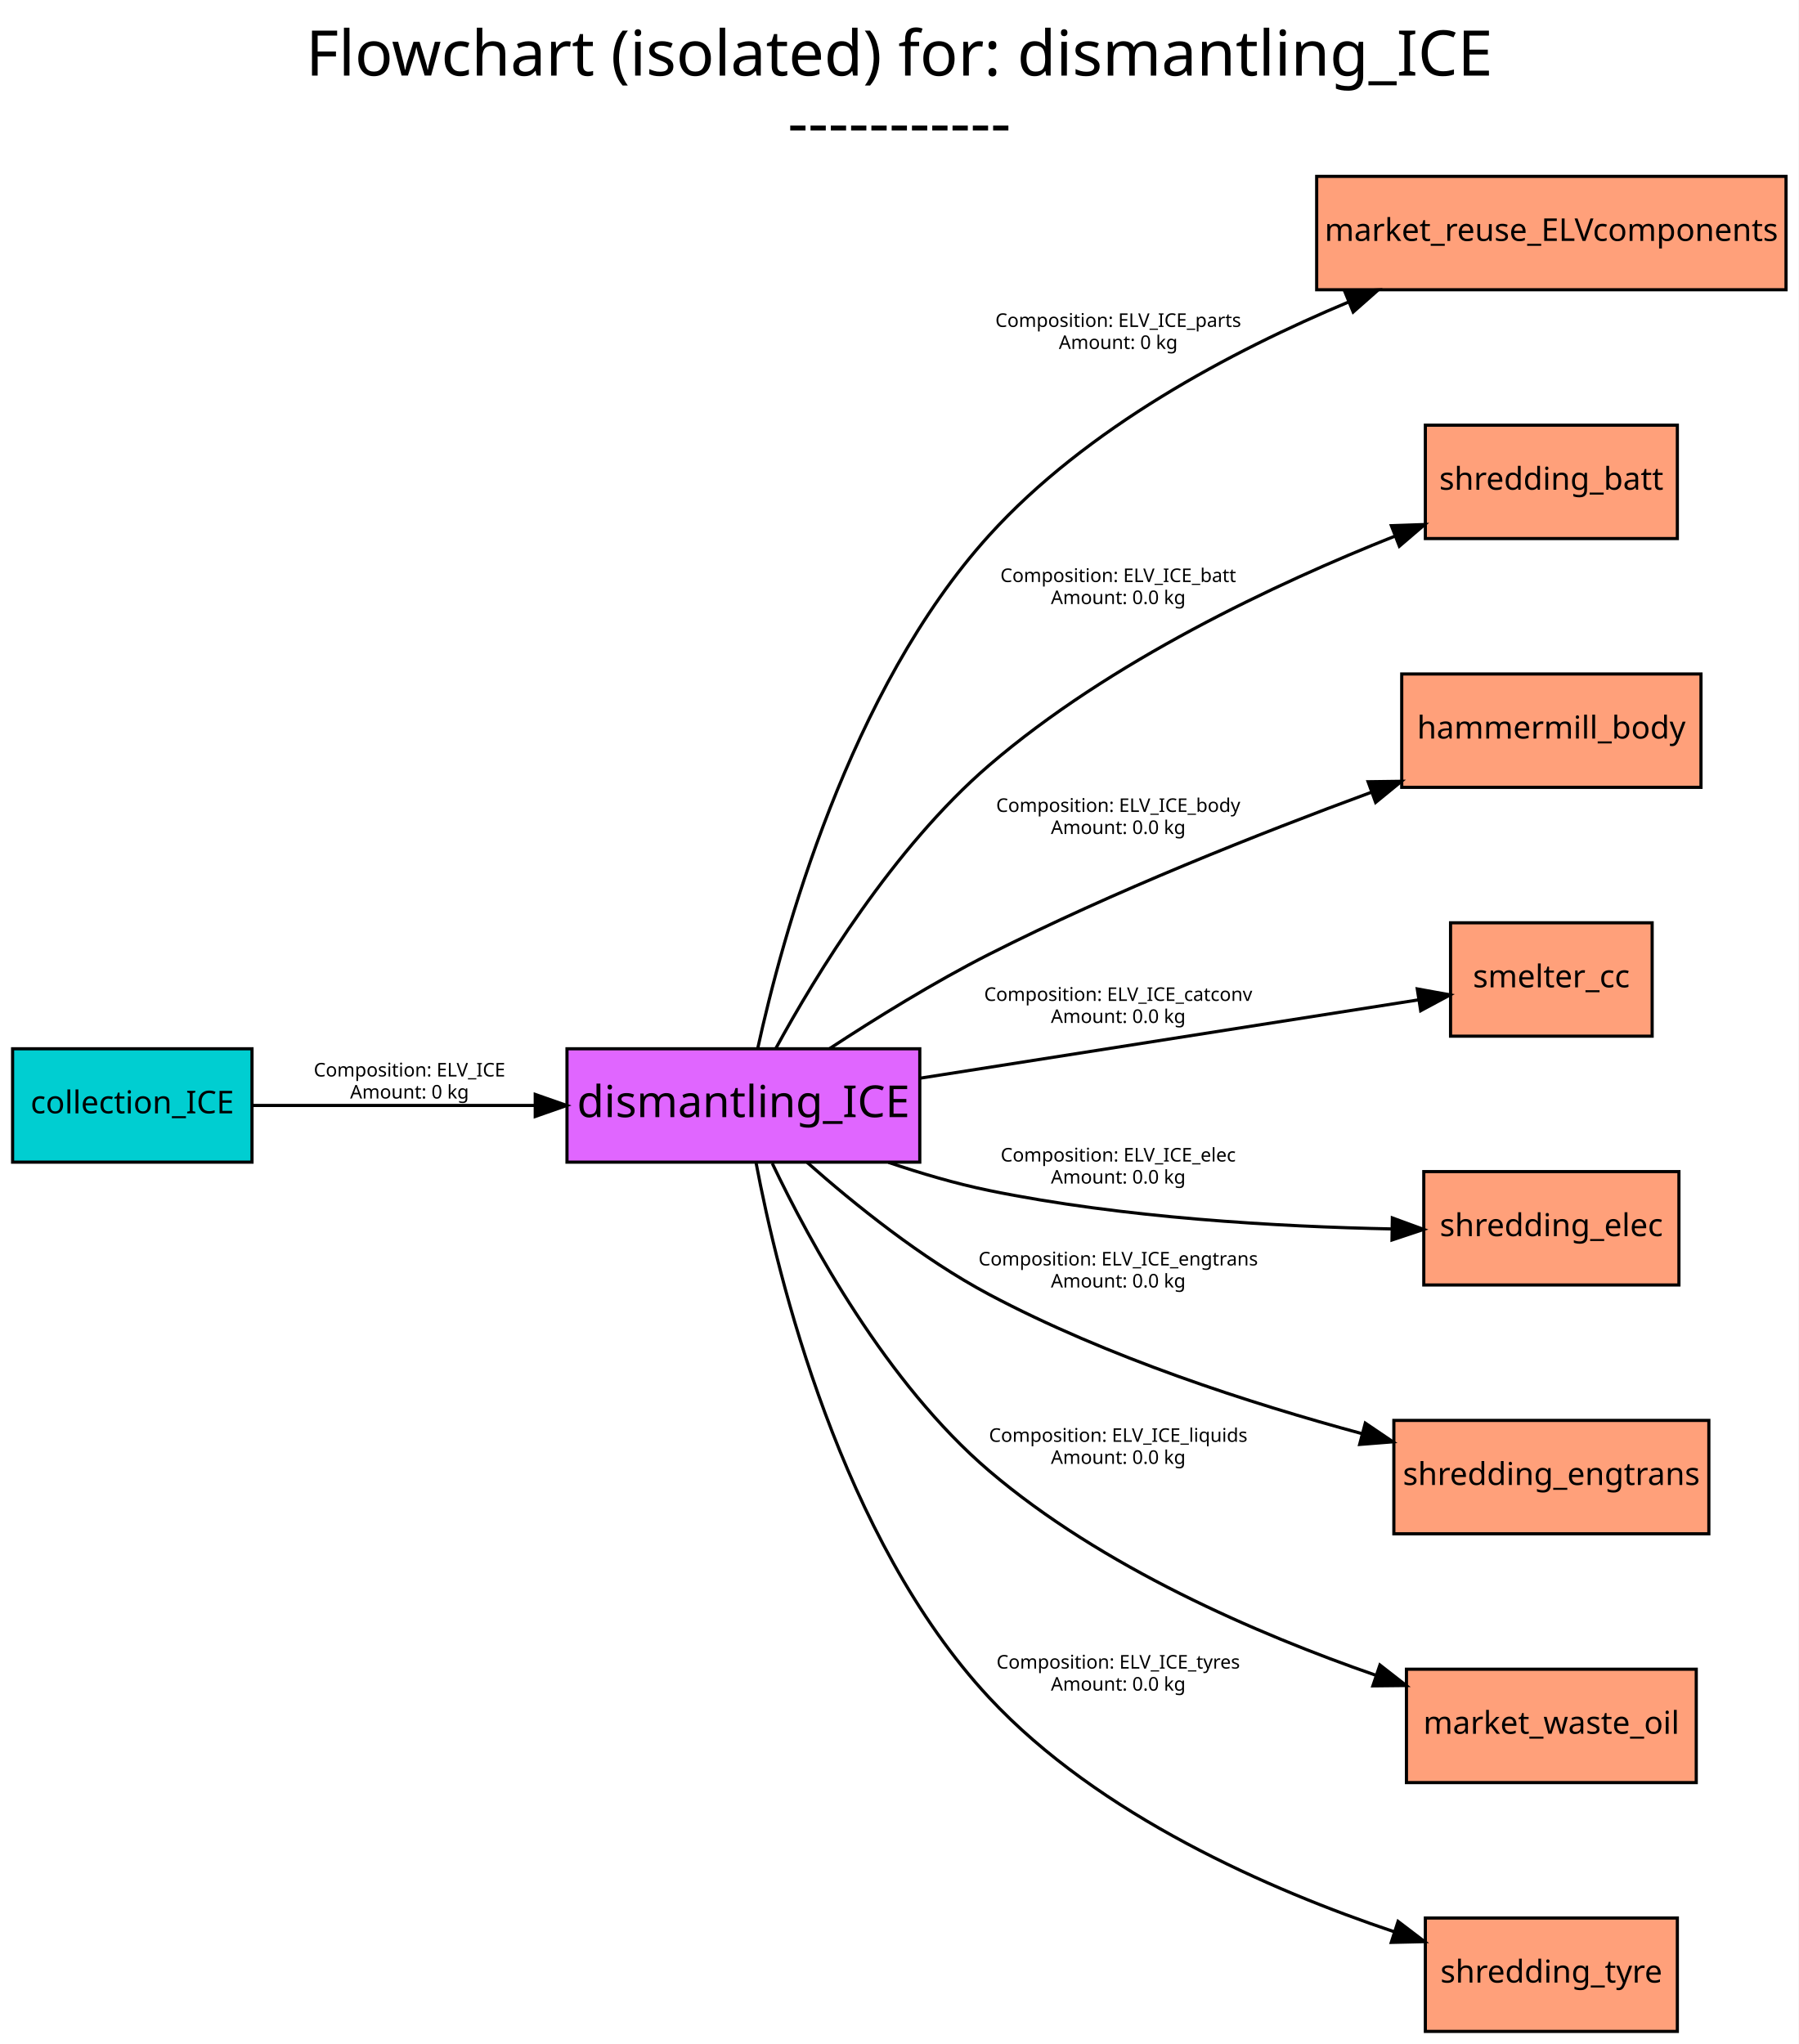
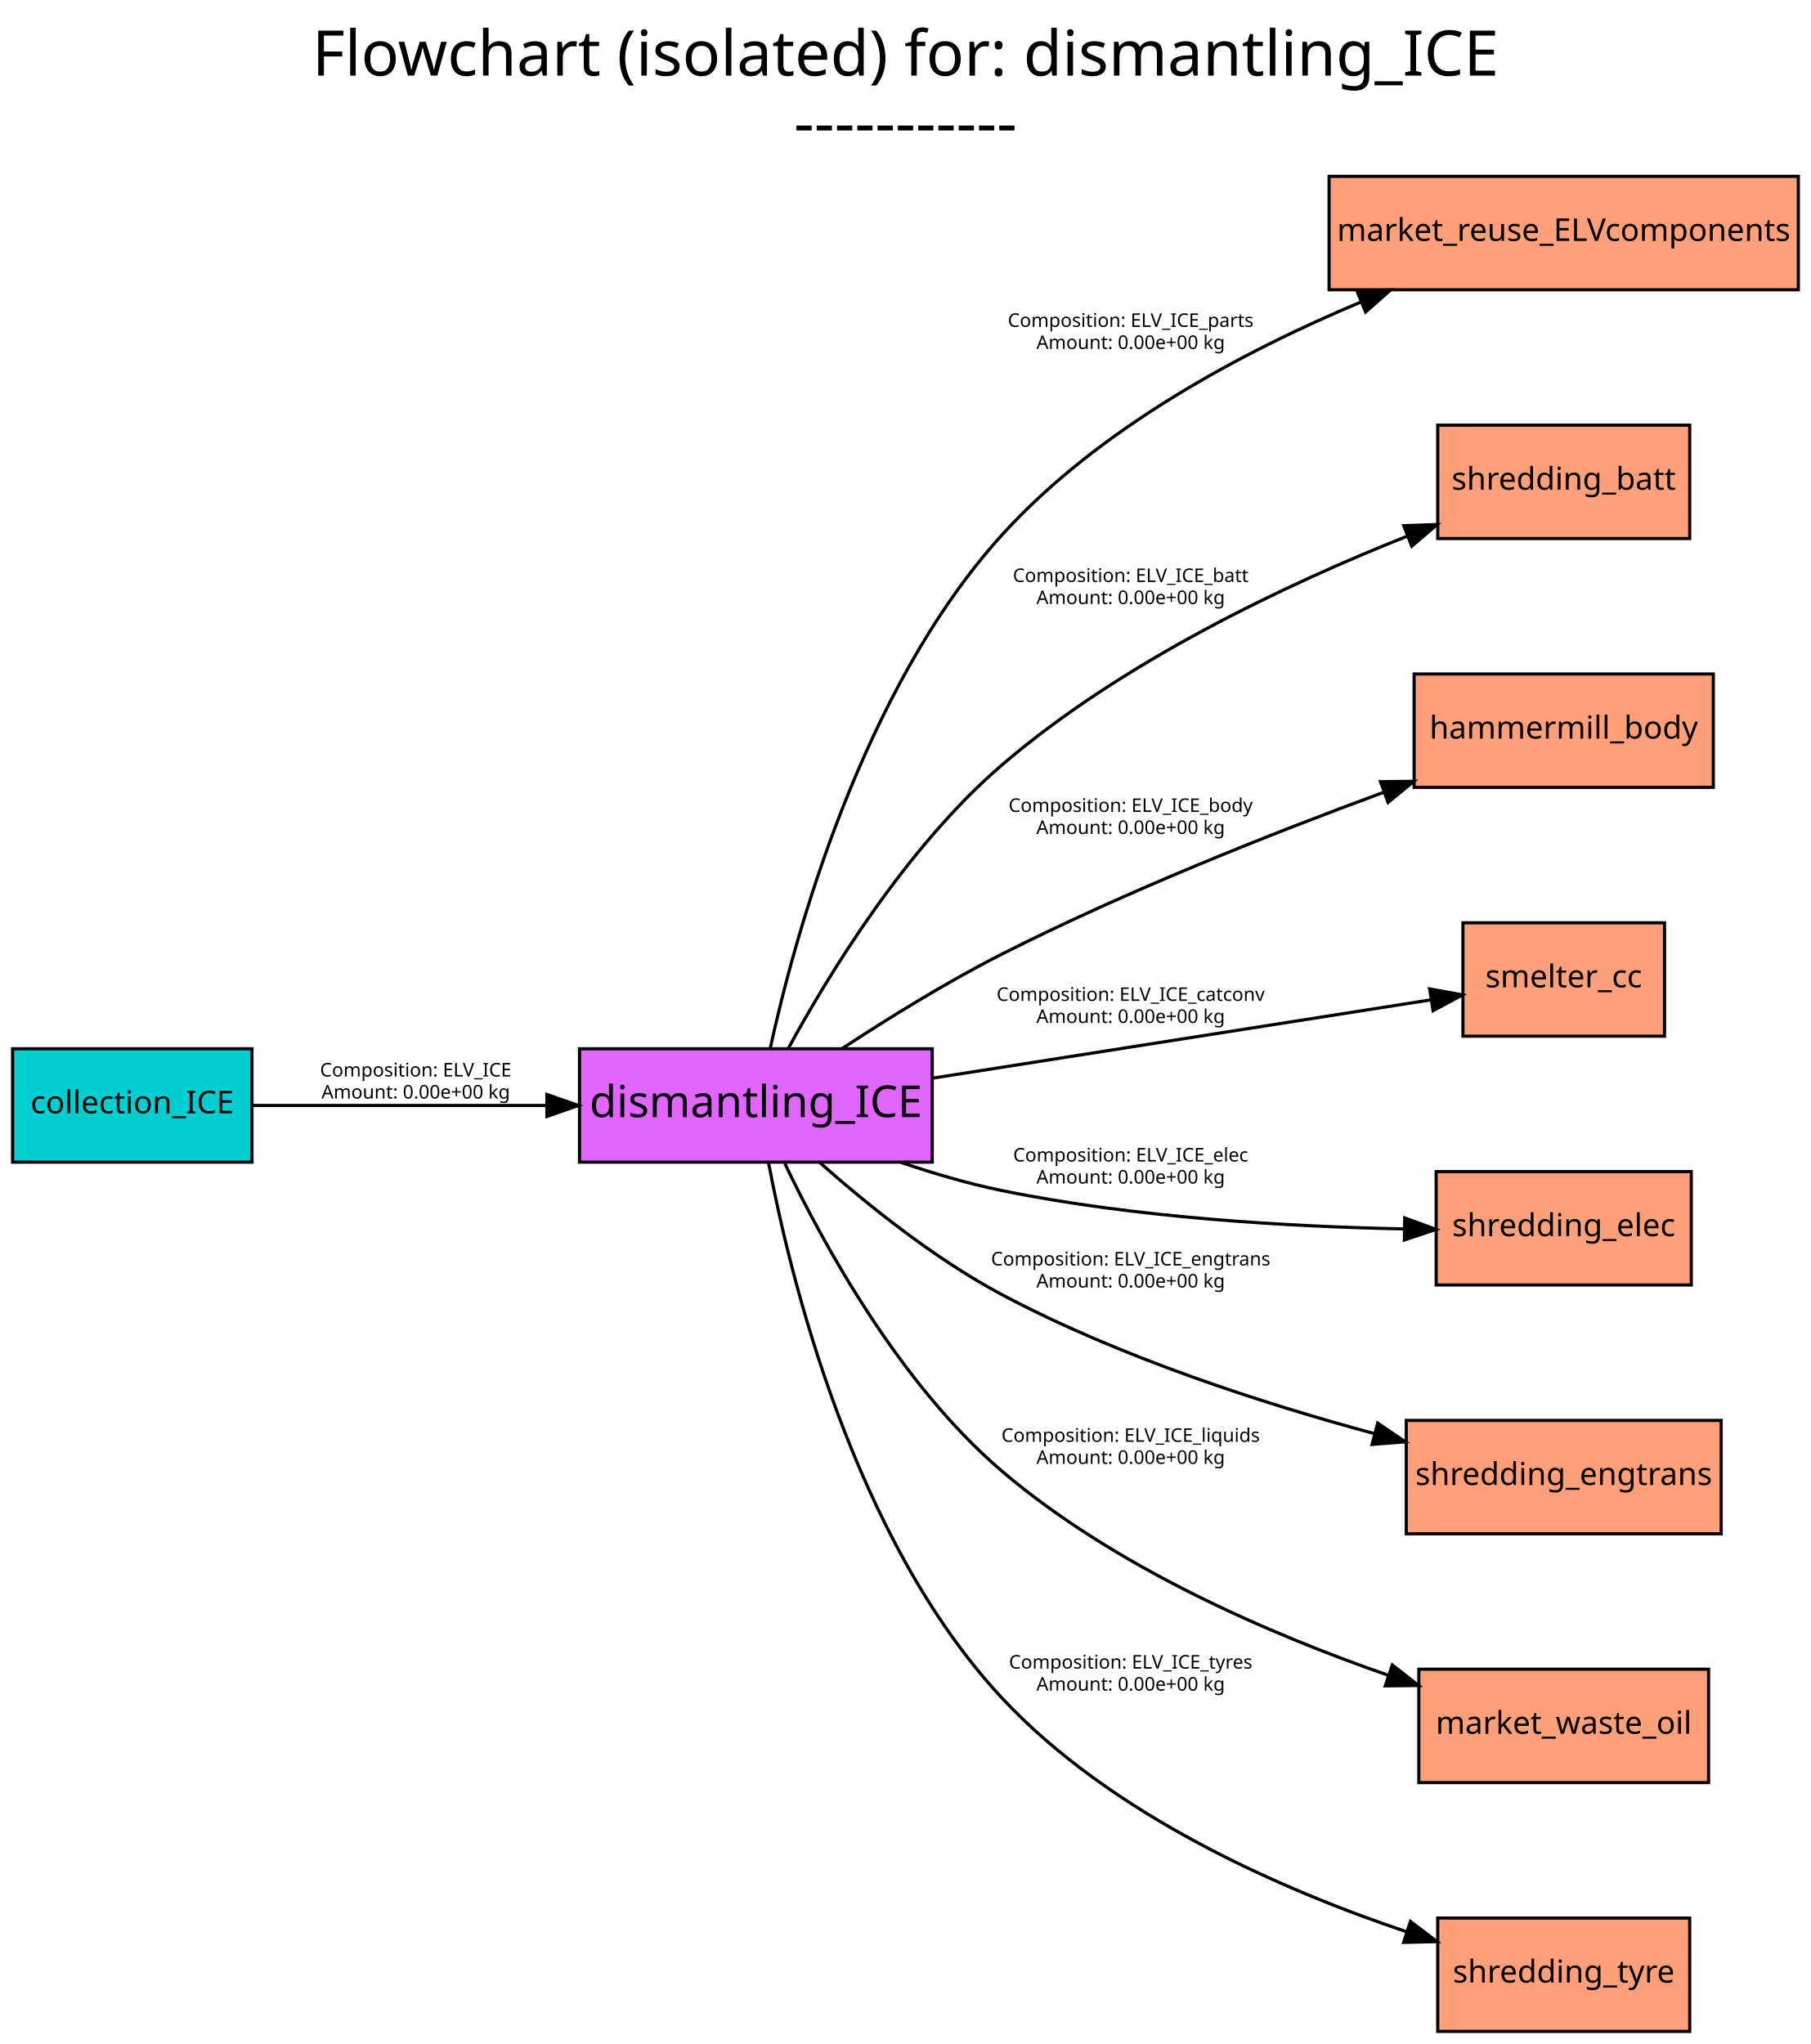
- <svg xmlns="http://www.w3.org/2000/svg" width="571pt" height="649pt" viewBox="0.00 0.00 571.00 649.00">
+ <svg xmlns="http://www.w3.org/2000/svg" width="575pt" height="649pt" viewBox="0.00 0.00 575.00 649.00">
  <g id="graph0" class="graph" transform="scale(1 1) rotate(0) translate(4 645)">
-     <polygon fill="white" stroke="transparent" points="-4,4 -4,-645 567,-645 567,4 -4,4" />
-     <text text-anchor="middle" x="281.5" y="-621" font-family="Cabin" font-size="20.00">Flowchart (isolated) for: dismantling_ICE</text>
-     <text text-anchor="middle" x="281.5" y="-599" font-family="Cabin" font-size="20.00">-----------</text>
+     <polygon fill="white" stroke="transparent" points="-4,4 -4,-645 571,-645 571,4 -4,4" />
+     <text text-anchor="middle" x="283.5" y="-621" font-family="Cabin" font-size="20.00">Flowchart (isolated) for: dismantling_ICE</text>
+     <text text-anchor="middle" x="283.5" y="-599" font-family="Cabin" font-size="20.00">-----------</text>
    <g id="node1" class="node">
-       <polygon fill="#e066ff" stroke="black" points="288,-312 176,-312 176,-276 288,-276 288,-312" />
-       <text text-anchor="middle" x="232" y="-290.3" font-family="Cabin" font-size="14.00">dismantling_ICE</text>
+       <polygon fill="#e066ff" stroke="black" points="292,-312 180,-312 180,-276 292,-276 292,-312" />
+       <text text-anchor="middle" x="236" y="-290.3" font-family="Cabin" font-size="14.00">dismantling_ICE</text>
    </g>
    <g id="node3" class="node">
-       <polygon fill="#ffa07a" stroke="black" points="563,-589 414,-589 414,-553 563,-553 563,-589" />
-       <text text-anchor="middle" x="488.5" y="-568.5" font-family="Cabin" font-size="10.00">market_reuse_ELVcomponents</text>
+       <polygon fill="#ffa07a" stroke="black" points="567,-589 418,-589 418,-553 567,-553 567,-589" />
+       <text text-anchor="middle" x="492.5" y="-568.5" font-family="Cabin" font-size="10.00">market_reuse_ELVcomponents</text>
    </g>
    <g id="edge2" class="edge">
-       <path fill="none" stroke="black" d="M236.54,-312.07C244.24,-347.27 265.53,-425.89 310,-475 340.89,-509.12 386.82,-533.5 424.22,-549.15" />
-       <polygon fill="black" stroke="black" points="422.94,-552.41 433.53,-552.94 425.59,-545.93 422.94,-552.41" />
-       <text text-anchor="middle" x="351" y="-541.2" font-family="Cabin" font-size="6.00">Composition: ELV_ICE_parts</text>
-       <text text-anchor="middle" x="351" y="-534.2" font-family="Cabin" font-size="6.00">Amount: 0 kg</text>
+       <path fill="none" stroke="black" d="M240.54,-312.07C248.24,-347.27 269.53,-425.89 314,-475 344.89,-509.12 390.82,-533.5 428.22,-549.15" />
+       <polygon fill="black" stroke="black" points="426.94,-552.41 437.53,-552.94 429.59,-545.93 426.94,-552.41" />
+       <text text-anchor="middle" x="355" y="-541.2" font-family="Cabin" font-size="6.00">Composition: ELV_ICE_parts</text>
+       <text text-anchor="middle" x="355" y="-534.2" font-family="Cabin" font-size="6.00">Amount: 0.00e+00 kg</text>
    </g>
    <g id="node4" class="node">
-       <polygon fill="#ffa07a" stroke="black" points="528.5,-510 448.5,-510 448.5,-474 528.5,-474 528.5,-510" />
-       <text text-anchor="middle" x="488.5" y="-489.5" font-family="Cabin" font-size="10.00">shredding_batt</text>
+       <polygon fill="#ffa07a" stroke="black" points="532.5,-510 452.5,-510 452.5,-474 532.5,-474 532.5,-510" />
+       <text text-anchor="middle" x="492.5" y="-489.5" font-family="Cabin" font-size="10.00">shredding_batt</text>
    </g>
    <g id="edge3" class="edge">
-       <path fill="none" stroke="black" d="M242.29,-312.1C254.97,-335.37 279.62,-375.87 310,-402 348.4,-435.02 401.01,-459.74 438.98,-474.83" />
-       <polygon fill="black" stroke="black" points="437.71,-478.09 448.3,-478.46 440.25,-471.57 437.71,-478.09" />
-       <text text-anchor="middle" x="351" y="-460.2" font-family="Cabin" font-size="6.00">Composition: ELV_ICE_batt</text>
-       <text text-anchor="middle" x="351" y="-453.2" font-family="Cabin" font-size="6.00">Amount: 0.0 kg</text>
+       <path fill="none" stroke="black" d="M246.29,-312.1C258.97,-335.37 283.62,-375.87 314,-402 352.4,-435.02 405.01,-459.74 442.98,-474.83" />
+       <polygon fill="black" stroke="black" points="441.71,-478.09 452.3,-478.46 444.25,-471.57 441.71,-478.09" />
+       <text text-anchor="middle" x="355" y="-460.2" font-family="Cabin" font-size="6.00">Composition: ELV_ICE_batt</text>
+       <text text-anchor="middle" x="355" y="-453.2" font-family="Cabin" font-size="6.00">Amount: 0.00e+00 kg</text>
    </g>
    <g id="node5" class="node">
-       <polygon fill="#ffa07a" stroke="black" points="536,-431 441,-431 441,-395 536,-395 536,-431" />
-       <text text-anchor="middle" x="488.5" y="-410.5" font-family="Cabin" font-size="10.00">hammermill_body</text>
+       <polygon fill="#ffa07a" stroke="black" points="540,-431 445,-431 445,-395 540,-395 540,-431" />
+       <text text-anchor="middle" x="492.5" y="-410.5" font-family="Cabin" font-size="10.00">hammermill_body</text>
    </g>
    <g id="edge4" class="edge">
-       <path fill="none" stroke="black" d="M259.41,-312.08C273.97,-321.63 292.58,-333.17 310,-342 349.38,-361.95 395.75,-380.33 431.21,-393.39" />
-       <polygon fill="black" stroke="black" points="430.32,-396.79 440.92,-396.93 432.72,-390.22 430.32,-396.79" />
-       <text text-anchor="middle" x="351" y="-387.2" font-family="Cabin" font-size="6.00">Composition: ELV_ICE_body</text>
-       <text text-anchor="middle" x="351" y="-380.2" font-family="Cabin" font-size="6.00">Amount: 0.0 kg</text>
+       <path fill="none" stroke="black" d="M263.41,-312.08C277.97,-321.63 296.58,-333.17 314,-342 353.38,-361.95 399.75,-380.33 435.21,-393.39" />
+       <polygon fill="black" stroke="black" points="434.32,-396.79 444.92,-396.93 436.72,-390.22 434.32,-396.79" />
+       <text text-anchor="middle" x="355" y="-387.2" font-family="Cabin" font-size="6.00">Composition: ELV_ICE_body</text>
+       <text text-anchor="middle" x="355" y="-380.2" font-family="Cabin" font-size="6.00">Amount: 0.00e+00 kg</text>
    </g>
    <g id="node6" class="node">
-       <polygon fill="#ffa07a" stroke="black" points="520.5,-352 456.5,-352 456.5,-316 520.5,-316 520.5,-352" />
-       <text text-anchor="middle" x="488.5" y="-331.5" font-family="Cabin" font-size="10.00">smelter_cc</text>
+       <polygon fill="#ffa07a" stroke="black" points="524.5,-352 460.5,-352 460.5,-316 524.5,-316 524.5,-352" />
+       <text text-anchor="middle" x="492.5" y="-331.5" font-family="Cabin" font-size="10.00">smelter_cc</text>
    </g>
    <g id="edge5" class="edge">
-       <path fill="none" stroke="black" d="M288.22,-302.68C335.76,-310.15 403.3,-320.77 446.26,-327.52" />
-       <polygon fill="black" stroke="black" points="445.93,-331.01 456.36,-329.11 447.02,-324.09 445.93,-331.01" />
-       <text text-anchor="middle" x="351" y="-327.2" font-family="Cabin" font-size="6.00">Composition: ELV_ICE_catconv</text>
-       <text text-anchor="middle" x="351" y="-320.2" font-family="Cabin" font-size="6.00">Amount: 0.0 kg</text>
+       <path fill="none" stroke="black" d="M292.22,-302.68C339.76,-310.15 407.3,-320.77 450.26,-327.52" />
+       <polygon fill="black" stroke="black" points="449.93,-331.01 460.36,-329.11 451.02,-324.09 449.93,-331.01" />
+       <text text-anchor="middle" x="355" y="-327.2" font-family="Cabin" font-size="6.00">Composition: ELV_ICE_catconv</text>
+       <text text-anchor="middle" x="355" y="-320.2" font-family="Cabin" font-size="6.00">Amount: 0.00e+00 kg</text>
    </g>
    <g id="node7" class="node">
-       <polygon fill="#ffa07a" stroke="black" points="529,-273 448,-273 448,-237 529,-237 529,-273" />
-       <text text-anchor="middle" x="488.5" y="-252.5" font-family="Cabin" font-size="10.00">shredding_elec</text>
+       <polygon fill="#ffa07a" stroke="black" points="533,-273 452,-273 452,-237 533,-237 533,-273" />
+       <text text-anchor="middle" x="492.5" y="-252.5" font-family="Cabin" font-size="10.00">shredding_elec</text>
    </g>
    <g id="edge6" class="edge">
-       <path fill="none" stroke="black" d="M278.03,-275.94C288.38,-272.42 299.45,-269.16 310,-267 352.55,-258.27 401.91,-255.51 437.76,-254.8" />
-       <polygon fill="black" stroke="black" points="438.02,-258.29 447.96,-254.64 437.91,-251.29 438.02,-258.29" />
-       <text text-anchor="middle" x="351" y="-276.2" font-family="Cabin" font-size="6.00">Composition: ELV_ICE_elec</text>
-       <text text-anchor="middle" x="351" y="-269.2" font-family="Cabin" font-size="6.00">Amount: 0.0 kg</text>
+       <path fill="none" stroke="black" d="M282.03,-275.94C292.38,-272.42 303.45,-269.16 314,-267 356.55,-258.27 405.91,-255.51 441.76,-254.8" />
+       <polygon fill="black" stroke="black" points="442.02,-258.29 451.96,-254.64 441.91,-251.29 442.02,-258.29" />
+       <text text-anchor="middle" x="355" y="-276.2" font-family="Cabin" font-size="6.00">Composition: ELV_ICE_elec</text>
+       <text text-anchor="middle" x="355" y="-269.2" font-family="Cabin" font-size="6.00">Amount: 0.00e+00 kg</text>
    </g>
    <g id="node8" class="node">
-       <polygon fill="#ffa07a" stroke="black" points="538.5,-194 438.5,-194 438.5,-158 538.5,-158 538.5,-194" />
-       <text text-anchor="middle" x="488.5" y="-173.5" font-family="Cabin" font-size="10.00">shredding_engtrans</text>
+       <polygon fill="#ffa07a" stroke="black" points="542.5,-194 442.5,-194 442.5,-158 542.5,-158 542.5,-194" />
+       <text text-anchor="middle" x="492.5" y="-173.5" font-family="Cabin" font-size="10.00">shredding_engtrans</text>
    </g>
    <g id="edge7" class="edge">
-       <path fill="none" stroke="black" d="M252.26,-275.9C267.09,-262.77 288.6,-245.38 310,-234 347.41,-214.1 392.89,-199.4 428.45,-189.78" />
-       <polygon fill="black" stroke="black" points="429.43,-193.14 438.2,-187.2 427.64,-186.37 429.43,-193.14" />
-       <text text-anchor="middle" x="351" y="-243.2" font-family="Cabin" font-size="6.00">Composition: ELV_ICE_engtrans</text>
-       <text text-anchor="middle" x="351" y="-236.2" font-family="Cabin" font-size="6.00">Amount: 0.0 kg</text>
+       <path fill="none" stroke="black" d="M256.26,-275.9C271.09,-262.77 292.6,-245.38 314,-234 351.41,-214.1 396.89,-199.4 432.45,-189.78" />
+       <polygon fill="black" stroke="black" points="433.43,-193.14 442.2,-187.2 431.64,-186.37 433.43,-193.14" />
+       <text text-anchor="middle" x="355" y="-243.2" font-family="Cabin" font-size="6.00">Composition: ELV_ICE_engtrans</text>
+       <text text-anchor="middle" x="355" y="-236.2" font-family="Cabin" font-size="6.00">Amount: 0.00e+00 kg</text>
    </g>
    <g id="node9" class="node">
-       <polygon fill="#ffa07a" stroke="black" points="534.5,-115 442.5,-115 442.5,-79 534.5,-79 534.5,-115" />
-       <text text-anchor="middle" x="488.5" y="-94.5" font-family="Cabin" font-size="10.00">market_waste_oil</text>
+       <polygon fill="#ffa07a" stroke="black" points="538.5,-115 446.5,-115 446.5,-79 538.5,-79 538.5,-115" />
+       <text text-anchor="middle" x="492.5" y="-94.5" font-family="Cabin" font-size="10.00">market_waste_oil</text>
    </g>
    <g id="edge8" class="edge">
-       <path fill="none" stroke="black" d="M241.17,-275.61C253.1,-250.59 277.46,-205.77 310,-178 345.83,-147.42 395.12,-126.16 432.66,-113.12" />
-       <polygon fill="black" stroke="black" points="434.08,-116.34 442.43,-109.82 431.84,-109.71 434.08,-116.34" />
-       <text text-anchor="middle" x="351" y="-187.2" font-family="Cabin" font-size="6.00">Composition: ELV_ICE_liquids</text>
-       <text text-anchor="middle" x="351" y="-180.2" font-family="Cabin" font-size="6.00">Amount: 0.0 kg</text>
+       <path fill="none" stroke="black" d="M245.17,-275.61C257.1,-250.59 281.46,-205.77 314,-178 349.83,-147.42 399.12,-126.16 436.66,-113.12" />
+       <polygon fill="black" stroke="black" points="438.08,-116.34 446.43,-109.82 435.84,-109.71 438.08,-116.34" />
+       <text text-anchor="middle" x="355" y="-187.2" font-family="Cabin" font-size="6.00">Composition: ELV_ICE_liquids</text>
+       <text text-anchor="middle" x="355" y="-180.2" font-family="Cabin" font-size="6.00">Amount: 0.00e+00 kg</text>
    </g>
    <g id="node10" class="node">
-       <polygon fill="#ffa07a" stroke="black" points="528.5,-36 448.5,-36 448.5,0 528.5,0 528.5,-36" />
-       <text text-anchor="middle" x="488.5" y="-15.5" font-family="Cabin" font-size="10.00">shredding_tyre</text>
+       <polygon fill="#ffa07a" stroke="black" points="532.5,-36 452.5,-36 452.5,0 532.5,0 532.5,-36" />
+       <text text-anchor="middle" x="492.5" y="-15.5" font-family="Cabin" font-size="10.00">shredding_tyre</text>
    </g>
    <g id="edge9" class="edge">
-       <path fill="none" stroke="black" d="M236,-275.92C242.89,-239.5 263.02,-156.47 310,-106 344.89,-68.52 399.23,-44.87 438.6,-31.64" />
-       <polygon fill="black" stroke="black" points="439.84,-34.92 448.27,-28.5 437.68,-28.26 439.84,-34.92" />
-       <text text-anchor="middle" x="351" y="-115.2" font-family="Cabin" font-size="6.00">Composition: ELV_ICE_tyres</text>
-       <text text-anchor="middle" x="351" y="-108.2" font-family="Cabin" font-size="6.00">Amount: 0.0 kg</text>
+       <path fill="none" stroke="black" d="M240,-275.92C246.89,-239.5 267.02,-156.47 314,-106 348.89,-68.52 403.23,-44.87 442.6,-31.64" />
+       <polygon fill="black" stroke="black" points="443.84,-34.92 452.27,-28.5 441.68,-28.26 443.84,-34.92" />
+       <text text-anchor="middle" x="355" y="-115.2" font-family="Cabin" font-size="6.00">Composition: ELV_ICE_tyres</text>
+       <text text-anchor="middle" x="355" y="-108.2" font-family="Cabin" font-size="6.00">Amount: 0.00e+00 kg</text>
    </g>
    <g id="node2" class="node">
      <polygon fill="darkturquoise" stroke="black" points="76,-312 0,-312 0,-276 76,-276 76,-312" />
      <text text-anchor="middle" x="38" y="-291.5" font-family="Cabin" font-size="10.00">collection_ICE</text>
    </g>
    <g id="edge1" class="edge">
-       <path fill="none" stroke="black" d="M76.02,-294C101.36,-294 135.66,-294 165.55,-294" />
-       <polygon fill="black" stroke="black" points="165.92,-297.5 175.92,-294 165.92,-290.5 165.92,-297.5" />
-       <text text-anchor="middle" x="126" y="-303.2" font-family="Cabin" font-size="6.00">Composition: ELV_ICE</text>
-       <text text-anchor="middle" x="126" y="-296.2" font-family="Cabin" font-size="6.00">Amount: 0 kg</text>
+       <path fill="none" stroke="black" d="M76.33,-294C102.57,-294 138.39,-294 169.35,-294" />
+       <polygon fill="black" stroke="black" points="169.64,-297.5 179.64,-294 169.64,-290.5 169.64,-297.5" />
+       <text text-anchor="middle" x="128" y="-303.2" font-family="Cabin" font-size="6.00">Composition: ELV_ICE</text>
+       <text text-anchor="middle" x="128" y="-296.2" font-family="Cabin" font-size="6.00">Amount: 0.00e+00 kg</text>
    </g>
  </g>
</svg>
